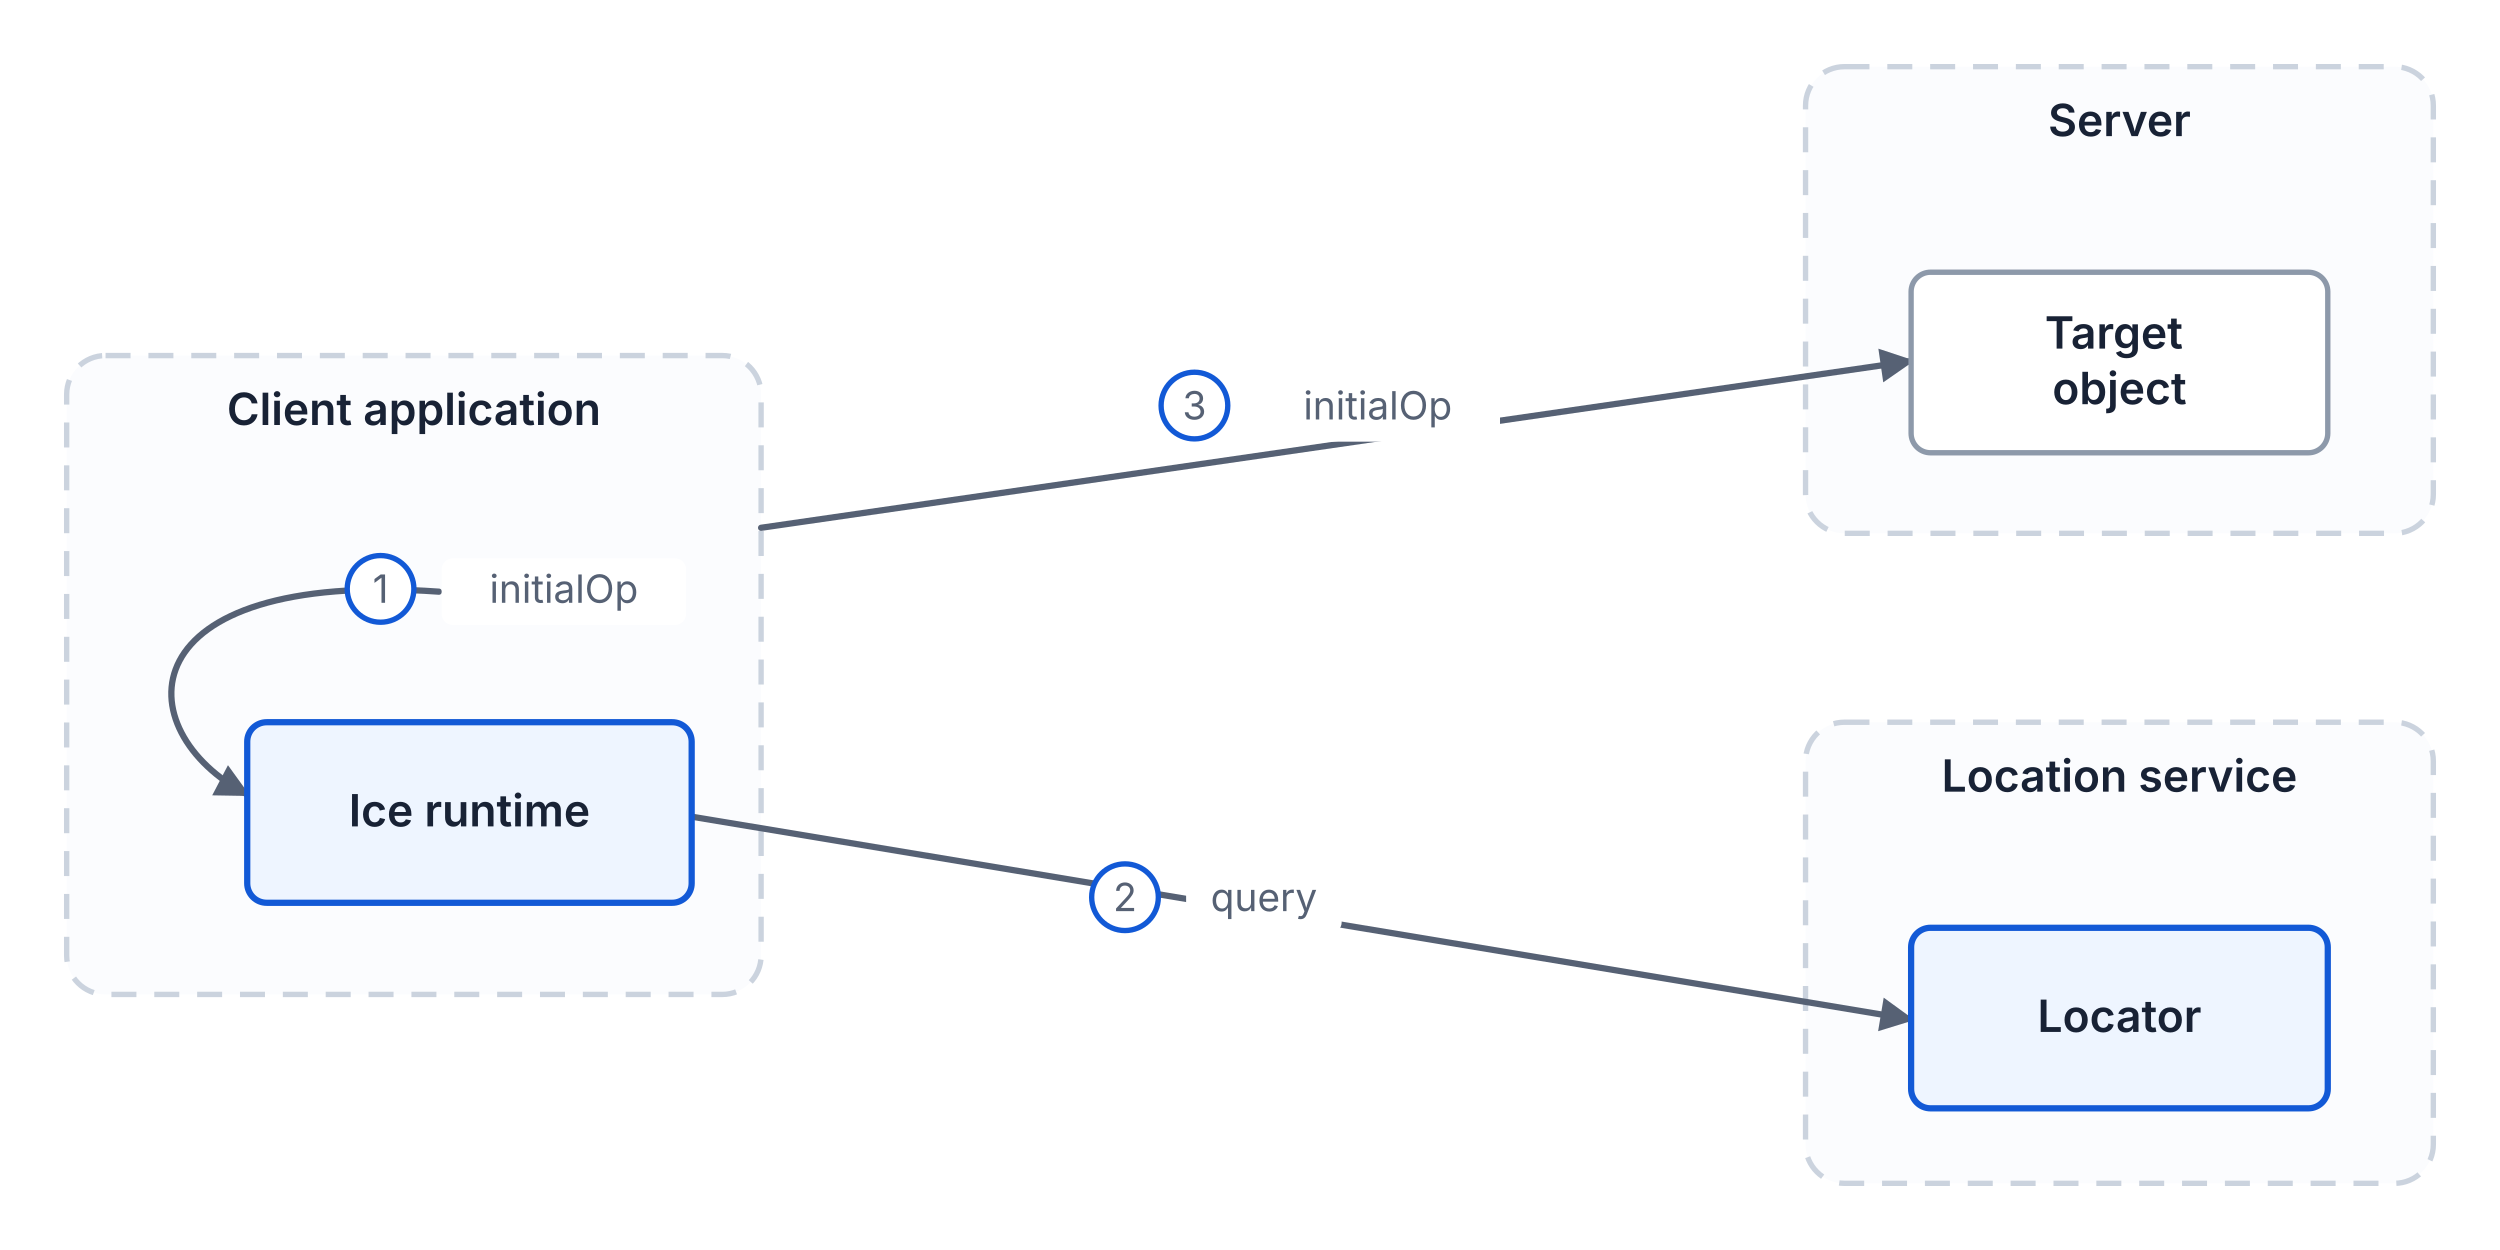
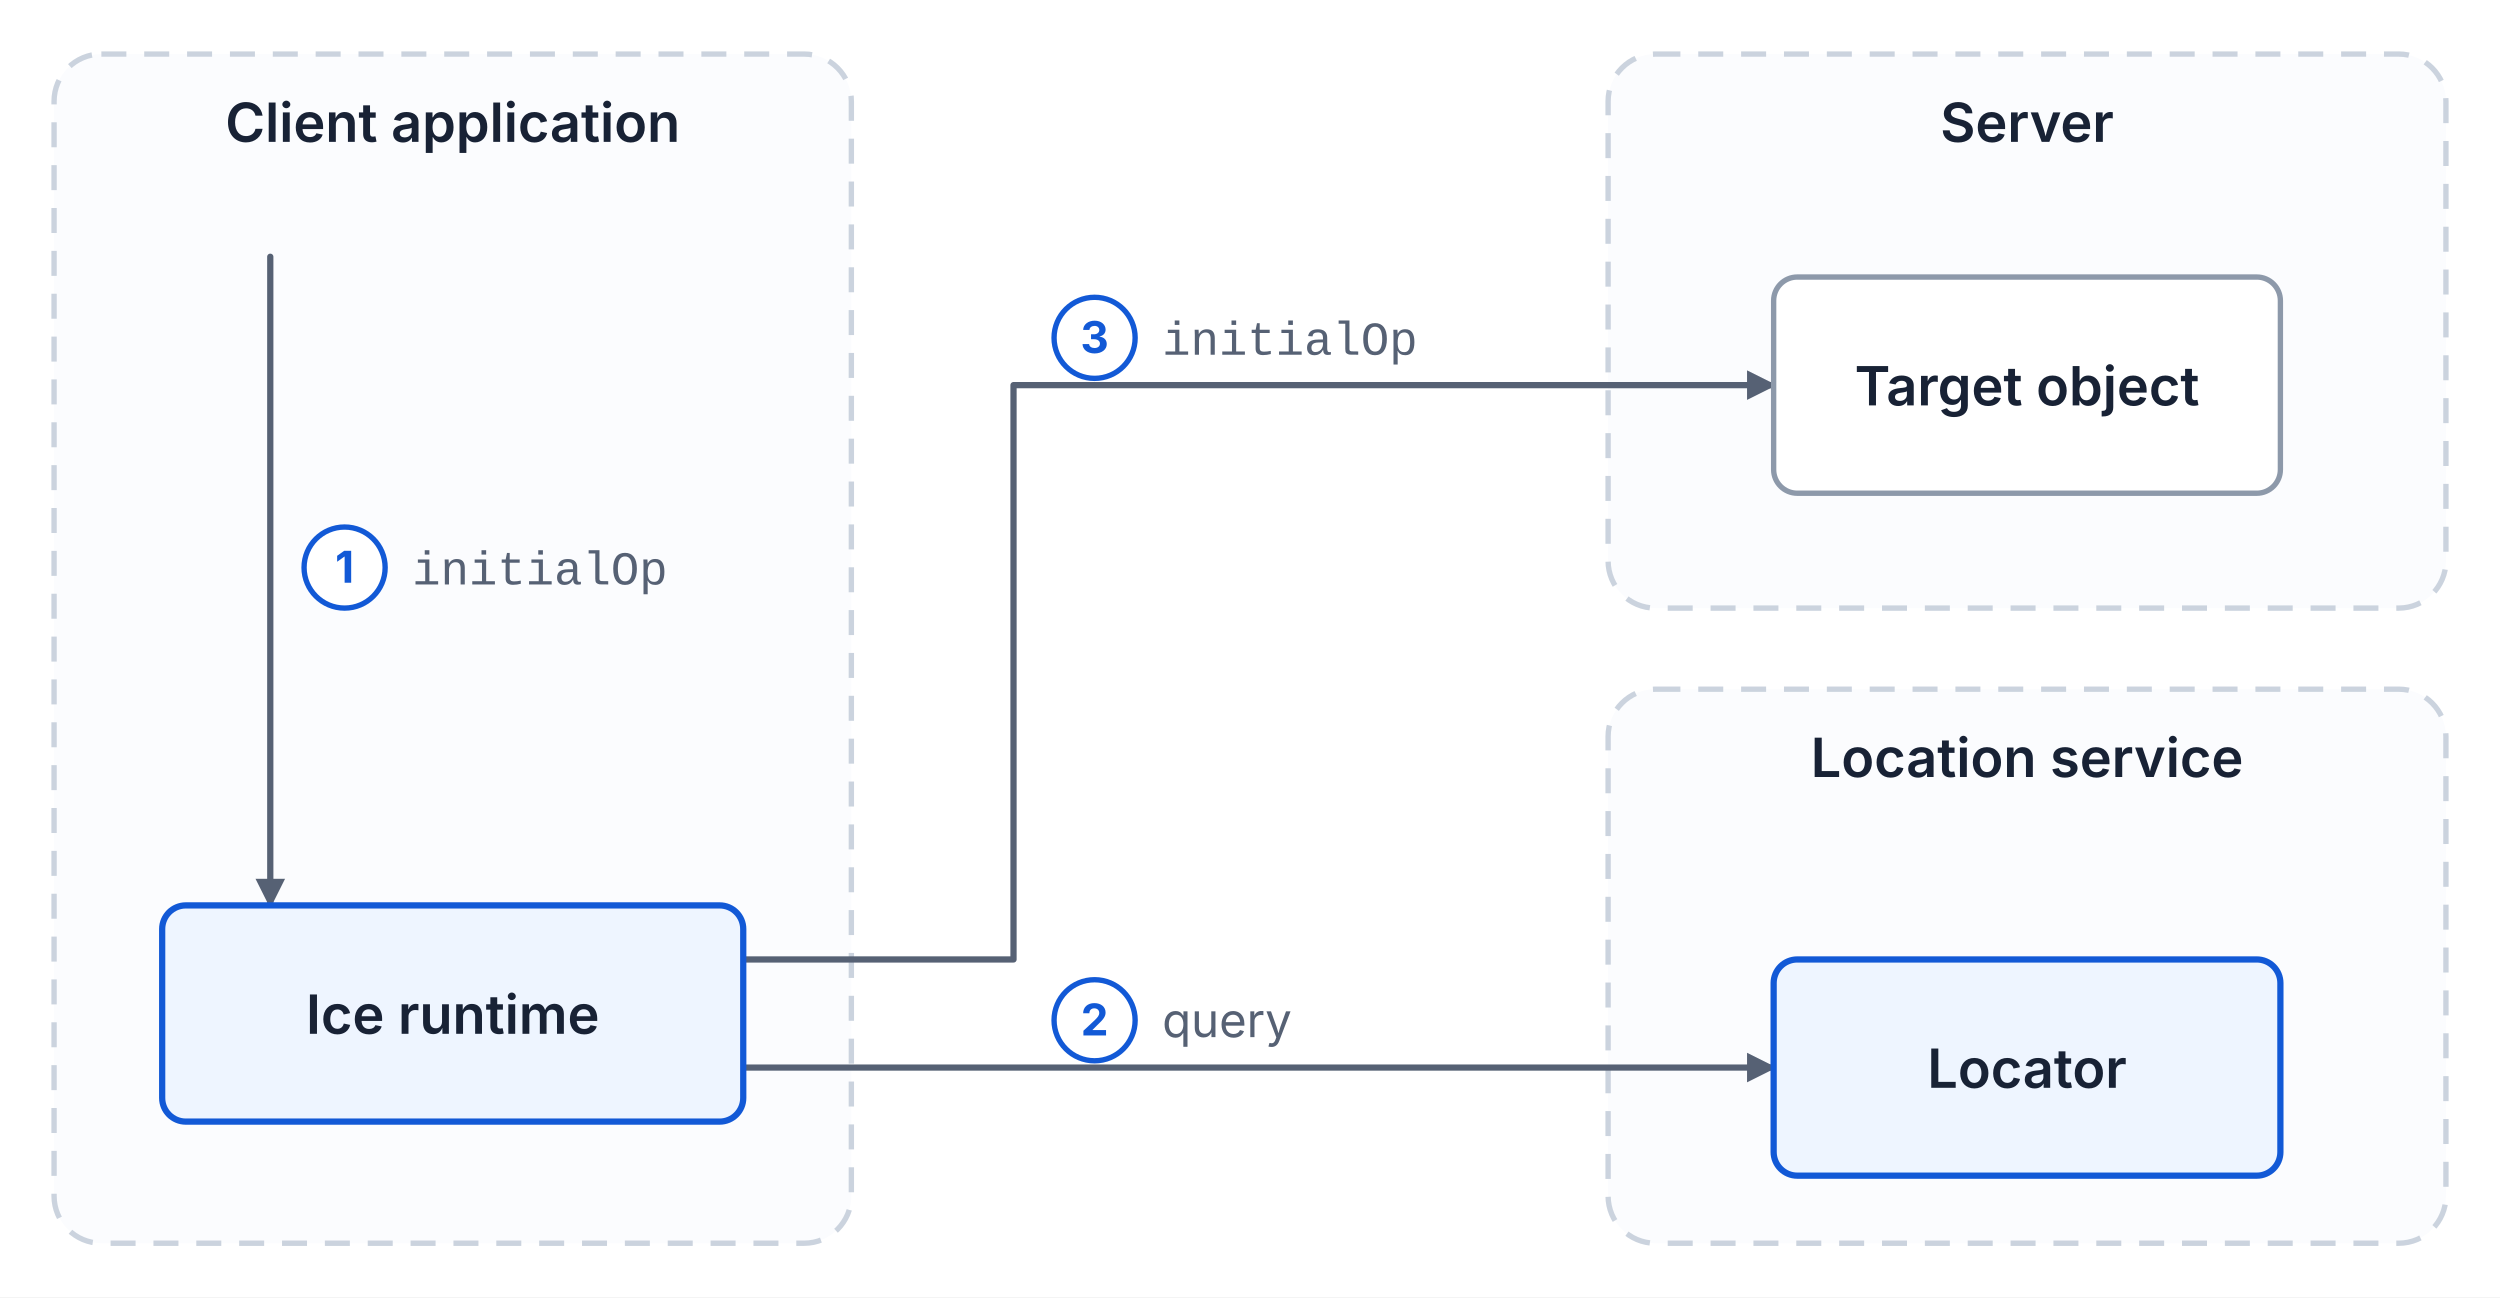
- <svg xmlns="http://www.w3.org/2000/svg" width="700" height="350" viewBox="0 0 900 450" role="img" aria-labelledby="title description">
+ <svg xmlns="http://www.w3.org/2000/svg" width="700" height="363.24" viewBox="0 0 740 384" role="img" aria-labelledby="title description">
  <defs>
-     <marker id="arrow" viewBox="0 0 8 8" refX="7.2" refY="4" markerWidth="7" markerHeight="7" orient="auto-start-reverse">
+     <marker id="arrow" viewBox="0 0 8 8" refX="7.2" refY="4" markerWidth="5" markerHeight="5" orient="auto-start-reverse">
      <path d="M 0 0 L 8 4 L 0 8 Z" fill="#566174" />
    </marker>
    <circle id="step-badge-shape" cx="0" cy="0" r="12" fill="#ffffff" stroke="#1259d6" stroke-width="1.5" vector-effect="non-scaling-stroke" />
  </defs>
  <style>
    text {
      fill: #182235;
      font-family: Inter, ui-sans-serif, system-ui, -apple-system, BlinkMacSystemFont, "Segoe UI", sans-serif;
    }
    .label {
      font-size: 16px;
      font-weight: 600;
      text-anchor: middle;
    }
    .annotation {
      fill: #566174;
      font-size: 14px;
+     }
+     .code {
+       font-family: ui-monospace, SFMono-Regular, Menlo, Monaco, Consolas, "Liberation Mono", monospace;
+     }
+     .step-number {
+       fill: #1259d6;
+       font-size: 13px;
+       font-weight: 700;
      text-anchor: middle;
    }
    .application {
      fill: #ffffff;
      stroke: #8d99aa;
      stroke-width: 1.5;
    }
    .runtime {
      fill: #eef5ff;
      stroke: #1259d6;
      stroke-width: 1.75;
    }
    .boundary {
      fill: #fbfcfe;
      stroke: #cbd3de;
      stroke-width: 1.5;
      stroke-dasharray: 7 5;
    }
    .connector {
      fill: none;
      stroke: #566174;
      stroke-width: 1.75;
      stroke-linecap: round;
      stroke-linejoin: round;
    }
    .one-way {
      marker-end: url(#arrow);
    }
  </style>
-   <rect width="900" height="450" fill="#ffffff" />
+   <rect width="740" height="384" fill="#ffffff" />
  <g id="boundaries" aria-hidden="true">
-     <rect class="boundary" x="24" y="128" width="250" height="230" rx="14" vector-effect="non-scaling-stroke" />
-     <rect class="boundary" x="650" y="24" width="226" height="168" rx="14" vector-effect="non-scaling-stroke" />
-     <rect class="boundary" x="650" y="260" width="226" height="166" rx="14" vector-effect="non-scaling-stroke" />
+     <rect class="boundary" x="16" y="16" width="236" height="352" rx="14" vector-effect="non-scaling-stroke" />
+     <rect class="boundary" x="476" y="16" width="248" height="164" rx="14" vector-effect="non-scaling-stroke" />
+     <rect class="boundary" x="476" y="204" width="248" height="164" rx="14" vector-effect="non-scaling-stroke" />
  </g>
  <g id="connectors" aria-hidden="true">
-     <path class="connector one-way" d="M 158 213 C 45 205 45 263 89 286" vector-effect="non-scaling-stroke" />
-     <path class="connector one-way" d="M 249 294 L 688 367" vector-effect="non-scaling-stroke" />
-     <path class="connector one-way" d="M 274 190 L 688 130" vector-effect="non-scaling-stroke" />
+     <path class="connector one-way" d="M 80 76 V 268" vector-effect="non-scaling-stroke" />
+     <path class="connector one-way" d="M 220 316 H 525" vector-effect="non-scaling-stroke" />
+     <path class="connector one-way" d="M 220 284 H 300 V 114 H 525" vector-effect="non-scaling-stroke" />
  </g>
  <g id="components" aria-hidden="true">
-     <rect class="runtime" x="89" y="260" width="160" height="65" rx="7" vector-effect="non-scaling-stroke" />
-     <rect class="application" x="688" y="98" width="150" height="65" rx="7" vector-effect="non-scaling-stroke" />
-     <rect class="runtime" x="688" y="334" width="150" height="65" rx="7" vector-effect="non-scaling-stroke" />
+     <rect class="runtime" x="48" y="268" width="172" height="64" rx="7" vector-effect="non-scaling-stroke" />
+     <rect class="application" x="525" y="82" width="150" height="64" rx="7" vector-effect="non-scaling-stroke" />
+     <rect class="runtime" x="525" y="284" width="150" height="64" rx="7" vector-effect="non-scaling-stroke" />
  </g>
  <g id="labels">
-     <text class="label" x="149.0" y="153">Client application</text>
-     <text class="label" x="169.0" y="297.5">Ice runtime</text>
-     <text class="label" x="763.0" y="49">Server</text>
-     <text class="label" x="763.0" y="125.5">
-       <tspan x="763.0" dy="0">Target</tspan>
-       <tspan x="763.0" dy="20">object</tspan>
-     </text>
-     <text class="label" x="763.0" y="285">Location service</text>
-     <text class="label" x="763.0" y="371.5">Locator</text>
-     <use href="#step-badge-shape" x="137" y="212" />
-     <text class="annotation" x="137" y="217">1</text>
-     <rect x="159.0" y="201" width="88" height="24" rx="4" fill="#ffffff" />
-     <text class="annotation" x="203" y="217">initialOp</text>
-     <use href="#step-badge-shape" x="405" y="323" />
-     <text class="annotation" x="405" y="328">2</text>
-     <rect x="427.0" y="312" width="56" height="24" rx="4" fill="#ffffff" />
-     <text class="annotation" x="455" y="328">query</text>
-     <use href="#step-badge-shape" x="430" y="146" />
-     <text class="annotation" x="430" y="151">3</text>
-     <rect x="452.0" y="135" width="88" height="24" rx="4" fill="#ffffff" />
-     <text class="annotation" x="496" y="151">initialOp</text>
+     <text class="label" x="134" y="42">Client application</text>
+     <text class="label" x="134" y="306">Ice runtime</text>
+     <text class="label" x="600" y="42">Server</text>
+     <text class="label" x="600" y="120">Target object</text>
+     <text class="label" x="600" y="230">Location service</text>
+     <text class="label" x="600" y="322">Locator</text>
+     <use href="#step-badge-shape" x="102" y="168" />
+     <text class="step-number" x="102" y="172.5">1</text>
+     <text class="annotation code" x="122" y="173">initialOp</text>
+     <use href="#step-badge-shape" x="324" y="302" />
+     <text class="step-number" x="324" y="306.5">2</text>
+     <text class="annotation" x="344" y="307">query</text>
+     <use href="#step-badge-shape" x="324" y="100" />
+     <text class="step-number" x="324" y="104.5">3</text>
+     <text class="annotation code" x="344" y="105">initialOp</text>
  </g>
</svg>
